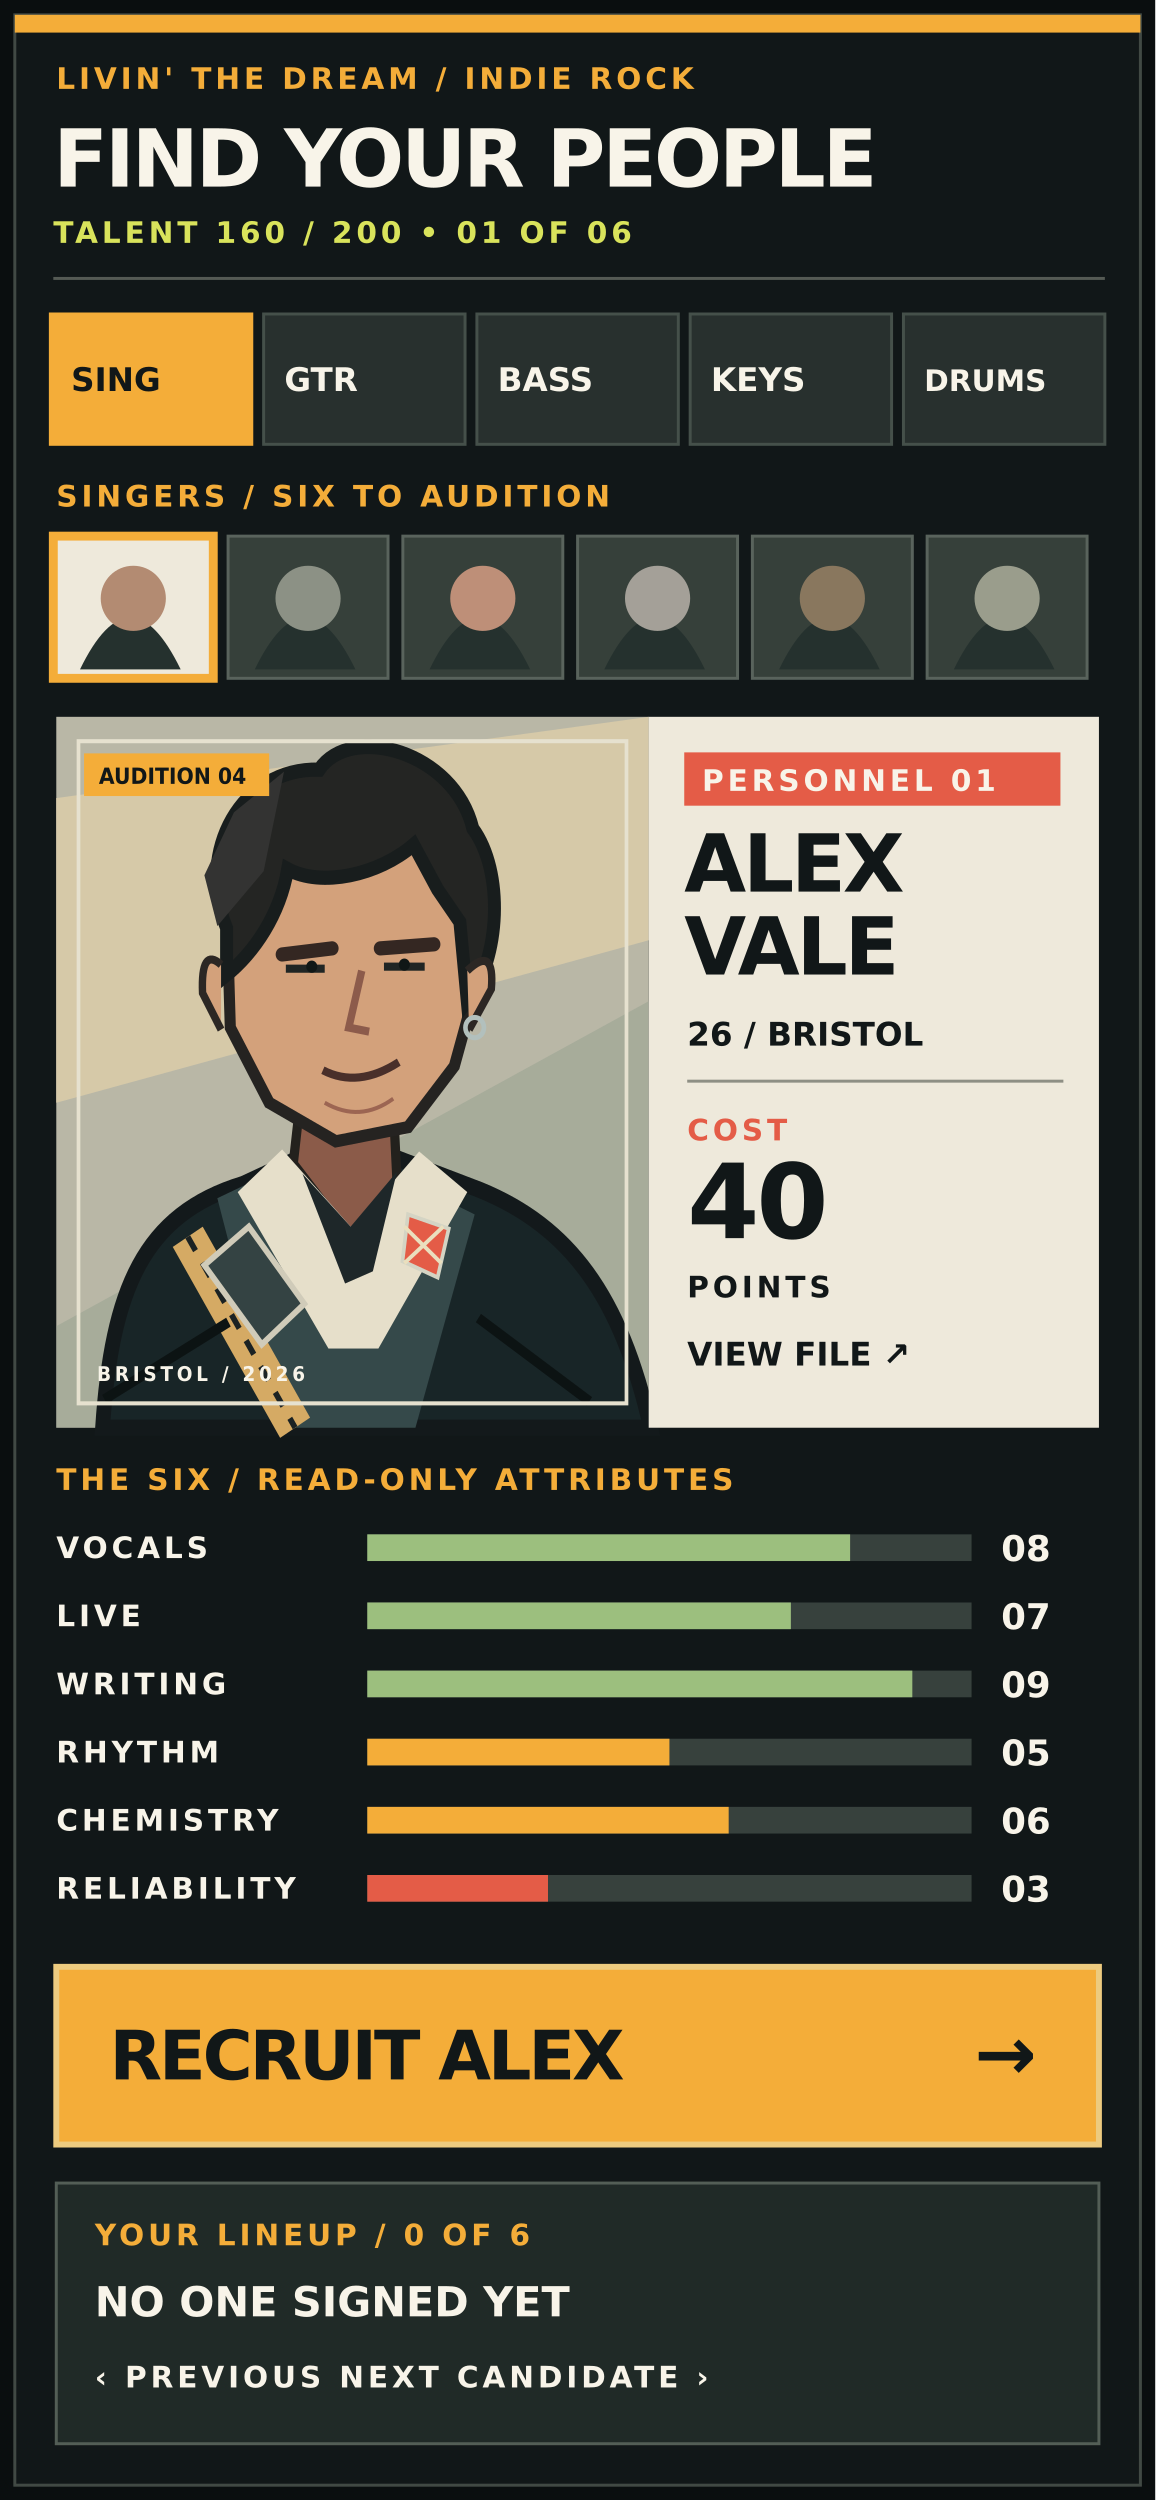
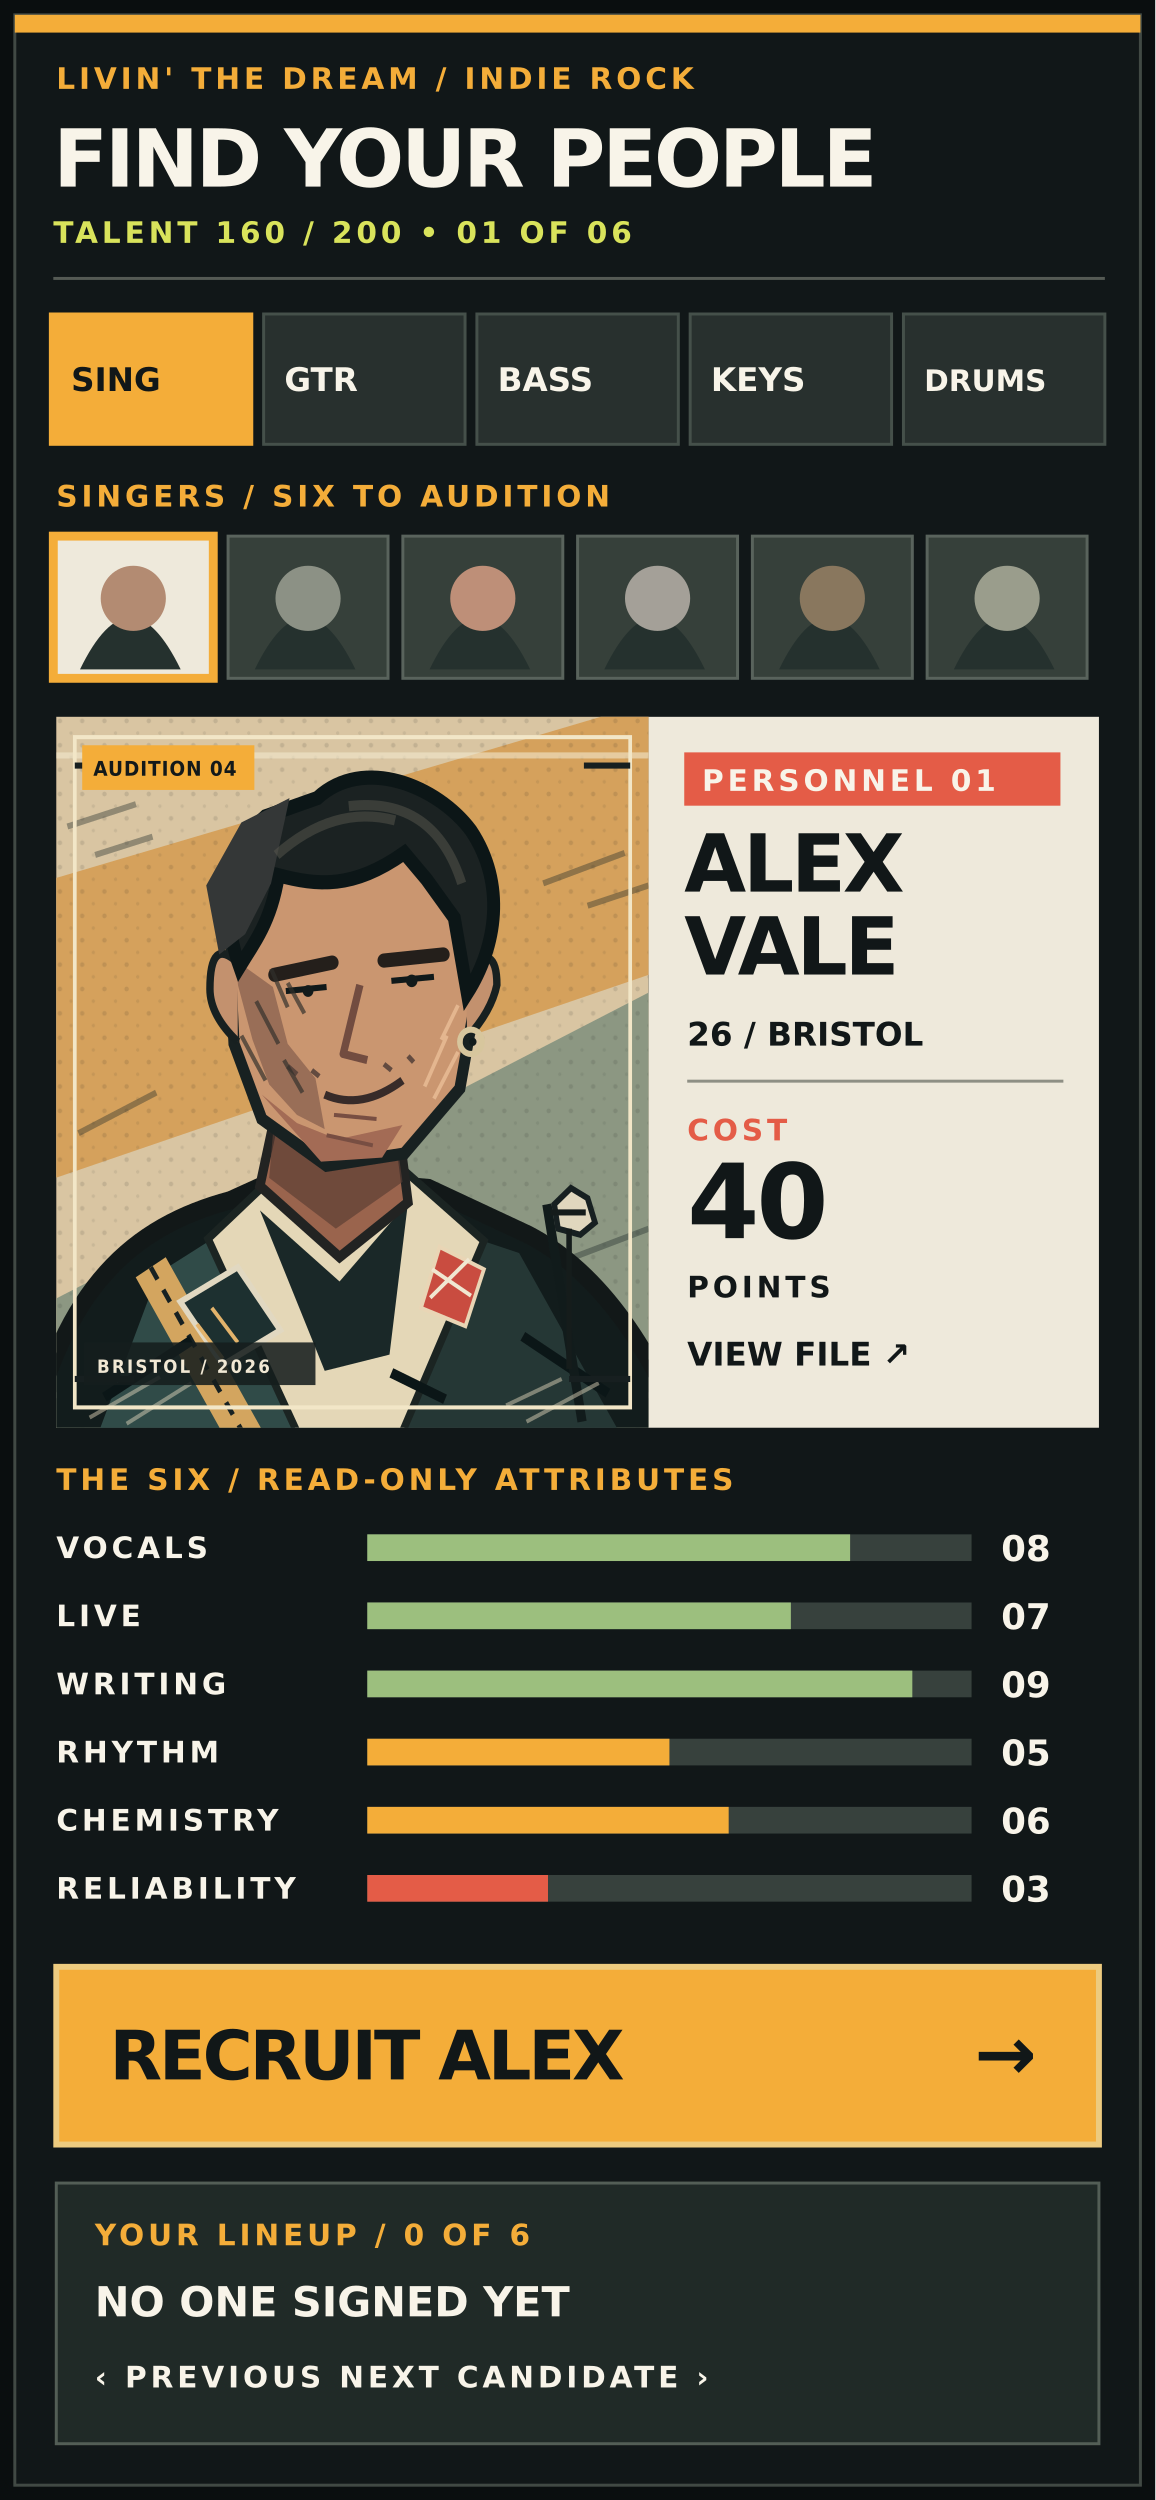
<svg xmlns="http://www.w3.org/2000/svg" width="390" height="844" viewBox="0 0 390 844" role="img" aria-label="Non-interactive BandMaster editorial art-direction concept, not Godot gameplay screenshot">
  <rect x="0" y="0" width="390" height="844" fill="#0a0e0f" />
  <rect x="5" y="5" width="380" height="834" fill="#111718" stroke="#414944" />
  <rect x="5" y="5" width="380" height="6" fill="#f4ad39" />
  <text x="19" y="30" font-family="DejaVu Sans,sans-serif" font-size="10" font-weight="800" fill="#f4ad39" letter-spacing="1.3">LIVIN' THE DREAM / INDIE ROCK</text>
  <text x="18" y="63" font-family="DejaVu Sans,sans-serif" font-size="27" font-weight="800" fill="#f8f4e9" letter-spacing="-1">FIND YOUR PEOPLE</text>
  <text x="18" y="82" font-family="DejaVu Sans,sans-serif" font-size="10" font-weight="800" fill="#d9e35b" letter-spacing="1.3">TALENT 160 / 200  •  01 OF 06</text>
  <path d="M18 94L373 94" stroke="#555a54" stroke-width="1" />
  <rect x="17" y="106" width="68" height="44" fill="#f4ad39" stroke="#f4ad39" />
  <text x="24" y="132" font-family="DejaVu Sans,sans-serif" font-size="11" font-weight="800" fill="#111718">SING</text>
  <rect x="89" y="106" width="68" height="44" fill="#28302e" stroke="#45504a" />
  <text x="96" y="132" font-family="DejaVu Sans,sans-serif" font-size="11" font-weight="800" fill="#f8f4e9">GTR</text>
  <rect x="161" y="106" width="68" height="44" fill="#28302e" stroke="#45504a" />
  <text x="168" y="132" font-family="DejaVu Sans,sans-serif" font-size="11" font-weight="800" fill="#f8f4e9">BASS</text>
  <rect x="233" y="106" width="68" height="44" fill="#28302e" stroke="#45504a" />
  <text x="240" y="132" font-family="DejaVu Sans,sans-serif" font-size="11" font-weight="800" fill="#f8f4e9">KEYS</text>
  <rect x="305" y="106" width="68" height="44" fill="#28302e" stroke="#45504a" />
  <text x="312" y="132" font-family="DejaVu Sans,sans-serif" font-size="10" font-weight="800" fill="#f8f4e9">DRUMS</text>
  <text x="19" y="171" font-family="DejaVu Sans,sans-serif" font-size="10" font-weight="800" fill="#f4ad39" letter-spacing="1.3">SINGERS / SIX TO AUDITION</text>
  <rect x="18" y="181" width="54" height="48" fill="#eee9db" stroke="#f4ad39" stroke-width="3" />
  <path d="M27 226q17 -35 34 0" fill="#25312e" />
  <circle cx="45" cy="202" r="11" fill="#b38b72" />
  <rect x="77" y="181" width="54" height="48" fill="#36403a" stroke="#59635c" stroke-width="1" />
  <path d="M86 226q17 -35 34 0" fill="#25312e" />
  <circle cx="104" cy="202" r="11" fill="#8c9185" />
  <rect x="136" y="181" width="54" height="48" fill="#36403a" stroke="#59635c" stroke-width="1" />
  <path d="M145 226q17 -35 34 0" fill="#25312e" />
  <circle cx="163" cy="202" r="11" fill="#be8f78" />
  <rect x="195" y="181" width="54" height="48" fill="#36403a" stroke="#59635c" stroke-width="1" />
  <path d="M204 226q17 -35 34 0" fill="#25312e" />
  <circle cx="222" cy="202" r="11" fill="#a4a098" />
  <rect x="254" y="181" width="54" height="48" fill="#36403a" stroke="#59635c" stroke-width="1" />
  <path d="M263 226q17 -35 34 0" fill="#25312e" />
  <circle cx="281" cy="202" r="11" fill="#89775e" />
  <rect x="313" y="181" width="54" height="48" fill="#36403a" stroke="#59635c" stroke-width="1" />
  <path d="M322 226q17 -35 34 0" fill="#25312e" />
  <circle cx="340" cy="202" r="11" fill="#9a9d8c" />
  <g transform="translate(19 242) scale(0.625 0.6857143)">
-     <rect width="320" height="350" fill="#b9b7a6" />
-     <path d="M0 40L320 0V110L0 190Z" fill="#d6c9a8" />
-     <path d="M0 300L320 140V350H0Z" fill="#8b9a88" opacity=".4" />
-     <path d="M25 350C30 282 47 245 101 230L127 219L183 217L229 233C277 251 305 285 321 350Z" fill="#182527" stroke="#13191b" stroke-width="8" />
-     <path d="M87 237L133 217L177 223L226 245L194 350L119 350Z" fill="#35494a" />
-     <path d="M128 220L134 171L181 171L184 228L159 257Z" fill="#8b5b49" stroke="#23211d" stroke-width="5" />
-     <path d="M122 213L160 252L196 214L222 234L174 311L147 311L98 234Z" fill="#e6dfca" />
-     <path d="M133 225L159 251L184 224L171 273L156 279Z" fill="#1e2729" />
-     <path d="M92 92C93 49 123 29 166 32C217 33 239 73 228 129L215 172L190 202L151 209L115 190L94 153Z" fill="#d3a17b" stroke="#252321" stroke-width="6" />
-     <path d="M92 104C75 66 100 25 142 26C159 3 215 17 225 55C242 76 240 119 222 140L218 101L206 85L193 63C174 78 143 84 125 75C121 97 107 116 92 127Z" fill="#242523" stroke="#181d1d" stroke-width="7" />
-     <path d="M87 103L80 78L96 47L123 27L112 76Z" fill="#333332" />
-     <path d="M122 117L149 114M175 114L204 112" stroke="#342722" stroke-width="7" stroke-linecap="round" />
-     <path d="M124 124L145 124M177 123L199 123" stroke="#202524" stroke-width="4" />
-     <circle cx="138" cy="123" r="3" fill="#101716" />
-     <circle cx="188" cy="122" r="3" fill="#101716" />
-     <path d="M165 125L158 153L169 155" fill="none" stroke="#8c5b4b" stroke-width="4" />
-     <path d="M144 174Q163 183 185 170" fill="none" stroke="#492f2a" stroke-width="4" />
-     <path d="M145 190Q164 200 182 188" fill="none" stroke="#9c6552" stroke-width="2" />
-     <path d="M89 122Q78 113 79 136L89 154M222 125Q237 112 235 134L223 154" fill="#d3a17b" stroke="#2c2724" stroke-width="4" />
-     <circle cx="226" cy="153" r="5" fill="none" stroke="#b2c0bd" stroke-width="2.5" />
-     <path d="M71 256L129 350" stroke="#d5aa64" stroke-width="19" />
-     <path d="M71 256L129 350" stroke="#1b2223" stroke-width="3" stroke-dasharray="8 7" />
-     <path d="M80 270L104 251L134 289L111 309Z" fill="#344343" stroke="#d0cbb9" stroke-width="3" />
-     <path d="M190 245L212 252L206 276L187 268Z" fill="#e45c47" stroke="#d4d4c4" stroke-width="2" />
-     <path d="M188 251L208 269M209 251L188 269" stroke="#eadfbe" stroke-width="2" />
-     <path d="M26 336L93 298M228 296L288 337" stroke="#0c1313" stroke-width="5" />
-     <rect x="12" y="12" width="296" height="326" fill="none" stroke="#e6e1cf" stroke-width="2" />
-     <rect x="15" y="18" width="100" height="21" fill="#f4ad39" />
-     <text x="23" y="33" font-family="DejaVu Sans,sans-serif" font-size="11" font-weight="800" fill="#111718">AUDITION 04</text>
-     <text x="22" y="327" font-family="DejaVu Sans,sans-serif" font-size="10" font-weight="800" fill="#f8f4e9" letter-spacing="2">BRISTOL / 2026</text>
+     <svg width="320" height="350" viewBox="0 0 320 350" role="img" aria-label="Original layered gig-zine illustration study, not a photograph or approved production character">
+       <defs>
+         <clipPath id="crop">
+           <rect width="320" height="350" />
+         </clipPath>
+         <pattern id="screen" width="12" height="12" patternUnits="userSpaceOnUse">
+           <circle cx="2" cy="2" r="1.2" fill="#151d1d" opacity=".22" />
+           <circle cx="8" cy="8" r=".9" fill="#151d1d" opacity=".16" />
+         </pattern>
+       </defs>
+       <g clip-path="url(#crop)">
+         <rect width="320" height="350" fill="#d9c5a2" />
+         <path d="M-10 82L320 -7V127L-10 230Z" fill="#d5a15c" />
+         <path d="M-12 292L330 131V360H-12Z" fill="#8c9782" />
+         <rect width="320" height="350" fill="url(#screen)" opacity=".52" />
+         <path d="M0 19L320 19M0 334L320 334" stroke="#f1e8cd" stroke-width="3" opacity=".6" />
+         <path d="M6 54l37 -11m-22 25l31 -9m211 23l44 -15m-20 26l33 -10M12 205l42 -20m217 84l49 -17" stroke="#1c2827" stroke-width="3" opacity=".38" />
+         <path d="M-15 357C4 281 41 251 94 238L123 226L201 232L255 255C295 274 323 314 342 360Z" fill="#121c1c" stroke="#121818" stroke-width="9" />
+         <path d="M23 352L55 274L100 248L145 269L160 353Z" fill="#304b48" />
+         <path d="M166 353L194 247L250 264L304 352Z" fill="#253735" />
+         <path d="M82 257L120 224L155 249L190 225L231 258L187 352L130 352Z" fill="#e4d7b7" stroke="#1b2422" stroke-width="4" />
+         <path d="M110 243L153 278L190 239L180 314L145 322Z" fill="#1a2828" />
+         <path d="M110 231L121 184L182 181L190 239L153 266Z" fill="#9a644d" stroke="#222322" stroke-width="5" />
+         <path d="M118 195L154 219L182 196L187 229L151 252L115 227Z" fill="#5b3d33" opacity=".68" />
+         <path d="M94 122C95 69 127 51 171 55C214 56 233 92 225 147L218 183L188 215L146 221L111 198L96 161Z" fill="#ca9670" stroke="#182121" stroke-width="6" />
+         <path d="M94 118L106 159L115 181L130 196L145 203L140 178L125 161L117 133Z" fill="#825b4b" opacity=".68" />
+         <path d="M111 186L130 200L152 208L187 201L176 217L143 219Z" fill="#a36b55" />
+         <path d="M98 121Q83 108 83 134Q83 147 98 160M221 124Q238 110 238 132Q235 145 222 158" fill="#c3916e" stroke="#172020" stroke-width="4" />
+         <path d="M99 123C87 92 95 64 113 49L141 40C166 19 206 34 224 56C243 82 238 113 222 136L215 99L200 80L188 67C160 85 141 83 120 78C116 101 107 111 99 123Z" fill="#1b2222" stroke="#0c1617" stroke-width="7" />
+         <path d="M88 117L81 83L100 52L126 40L116 82L102 107Z" fill="#343737" />
+         <path d="M119 68Q150 43 183 51M158 44Q204 39 219 82" fill="none" stroke="#5b5a50" stroke-width="5" opacity=".48" />
+         <path d="M118 127L149 121M177 120L209 117" stroke="#241f1b" stroke-width="7" stroke-linecap="round" />
+         <path d="M124 135L146 133M181 130L204 128" stroke="#10191a" stroke-width="3" />
+         <circle cx="136" cy="135" r="2.9" fill="#131b1b" />
+         <circle cx="192" cy="130" r="3.1" fill="#131b1b" />
+         <path d="M164 132L155 166L168 169" stroke="#724c40" stroke-width="4" fill="none" stroke-linejoin="round" />
+         <path d="M145 186Q165 194 187 179" stroke="#372b29" stroke-width="4" fill="none" />
+         <path d="M150 196L173 198M146 206L171 211" stroke="#784e42" stroke-width="2" />
+         <path d="M125 172l5 4m8 -2l4 3m35 -6l4 3m9 -7l3 3" stroke="#513e37" stroke-width="2.5" opacity=".85" />
+         <path d="M100 157l13 22m-5 -39l12 21m-4 -37l9 19m-2 26l10 16m-8 -54l9 15" stroke="#302f2a" stroke-width="2.2" opacity=".68" />
+         <path d="M211 157l-12 25m18 -17l-13 23m13 -46l-9 17" stroke="#f1c7a0" stroke-width="2" opacity=".65" />
+         <circle cx="224" cy="160" r="6" fill="none" stroke="#d7c69d" stroke-width="3" />
+         <circle cx="225" cy="160" r="2" fill="#111b1c" />
+         <path d="M51 271L103 356" stroke="#d3a55f" stroke-width="19" />
+         <path d="M51 271L103 356" stroke="#172122" stroke-width="2.5" stroke-dasharray="7 6" />
+         <path d="M67 288l31 -17l23 31l-31 17Z" fill="#1d3030" stroke="#e1d8c1" stroke-width="3" />
+         <path d="M84 291l14 17m-22 -9l14 17" stroke="#e3b36b" stroke-width="2" />
+         <path d="M207 261l24 11l-10 28l-24 -9Z" fill="#c94c40" stroke="#e9d5b5" stroke-width="2" />
+         <path d="M203 272l21 13m-1 -18l-21 19" stroke="#f0e7d1" stroke-width="2" />
+         <path d="M26 335l47 -28m179 -2l46 28M181 323l29 13" stroke="#0b1617" stroke-width="5" />
+         <path d="M265 240L284 347" stroke="#111b1b" stroke-width="5" />
+         <path d="M269 240L278 232L287 237L291 249L283 255L271 252Z" fill="#e0d7be" stroke="#172021" stroke-width="3" />
+         <path d="M267 244l19 0M277 252l0 69" stroke="#151c1b" stroke-width="3" />
+         <path d="M18 345L56 325M38 348L73 328M243 339l30 -13M254 347l39 -19" stroke="#eee1c4" stroke-width="2" opacity=".45" />
+         <path d="M10 10H310V340H10Z" fill="none" stroke="#f2e6c7" stroke-width="2" />
+         <path d="M10 24H36M285 24H310M10 326H42M277 326H310" stroke="#171f20" stroke-width="3" />
+         <rect x="14" y="14" width="93" height="22" fill="#f4ad39" />
+         <text x="20" y="29" font-family="DejaVu Sans,sans-serif" font-size="10" font-weight="800" fill="#13191a" letter-spacing=".5">AUDITION 04</text>
+         <rect x="15" y="308" width="125" height="21" fill="#151d1d" opacity=".87" />
+         <text x="22" y="323" font-family="DejaVu Sans,sans-serif" font-size="9" font-weight="800" fill="#f1e8d4" letter-spacing="1.2">BRISTOL / 2026</text>
+       </g>
+     </svg>
  </g>
  <rect x="219" y="242" width="152" height="240" fill="#eee9db" />
  <rect x="231" y="254" width="127" height="18" fill="#e45c47" />
  <text x="237" y="267" font-family="DejaVu Sans,sans-serif" font-size="10" font-weight="800" fill="#f8f4e9" letter-spacing="1.3">PERSONNEL 01</text>
  <text x="231" y="301" font-family="DejaVu Sans,sans-serif" font-size="27" font-weight="800" fill="#111718" letter-spacing="-1">ALEX</text>
  <text x="231" y="329" font-family="DejaVu Sans,sans-serif" font-size="27" font-weight="800" fill="#111718" letter-spacing="-1">VALE</text>
  <text x="232" y="353" font-family="DejaVu Sans,sans-serif" font-size="11" font-weight="700" fill="#111718">26 / BRISTOL</text>
  <path d="M232 365L359 365" stroke="#8e8f84" stroke-width="1" />
  <text x="232" y="385" font-family="DejaVu Sans,sans-serif" font-size="10" font-weight="800" fill="#e45c47" letter-spacing="1.3">COST</text>
  <text x="232" y="418" font-family="DejaVu Sans,sans-serif" font-size="35" font-weight="800" fill="#111718" letter-spacing="-1">40</text>
  <text x="232" y="438" font-family="DejaVu Sans,sans-serif" font-size="10" font-weight="800" fill="#111718" letter-spacing="1.3">POINTS</text>
  <text x="232" y="461" font-family="DejaVu Sans,sans-serif" font-size="11" font-weight="800" fill="#111718">VIEW FILE ↗</text>
  <text x="19" y="503" font-family="DejaVu Sans,sans-serif" font-size="10" font-weight="800" fill="#f4ad39" letter-spacing="1.3">THE SIX / READ-ONLY ATTRIBUTES</text>
  <text x="19" y="526" font-family="DejaVu Sans,sans-serif" font-size="10" font-weight="800" fill="#f8f4e9" letter-spacing="1.3">VOCALS</text>
  <rect x="124" y="518" width="204" height="9" fill="#37413d" />
  <rect x="124" y="518" width="163" height="9" fill="#9cbf7e" />
  <text x="338" y="527" font-family="DejaVu Sans,sans-serif" font-size="12" font-weight="800" fill="#f8f4e9">08</text>
  <text x="19" y="549" font-family="DejaVu Sans,sans-serif" font-size="10" font-weight="800" fill="#f8f4e9" letter-spacing="1.3">LIVE</text>
  <rect x="124" y="541" width="204" height="9" fill="#37413d" />
  <rect x="124" y="541" width="143" height="9" fill="#9cbf7e" />
  <text x="338" y="550" font-family="DejaVu Sans,sans-serif" font-size="12" font-weight="800" fill="#f8f4e9">07</text>
  <text x="19" y="572" font-family="DejaVu Sans,sans-serif" font-size="10" font-weight="800" fill="#f8f4e9" letter-spacing="1.3">WRITING</text>
  <rect x="124" y="564" width="204" height="9" fill="#37413d" />
  <rect x="124" y="564" width="184" height="9" fill="#9cbf7e" />
  <text x="338" y="573" font-family="DejaVu Sans,sans-serif" font-size="12" font-weight="800" fill="#f8f4e9">09</text>
  <text x="19" y="595" font-family="DejaVu Sans,sans-serif" font-size="10" font-weight="800" fill="#f8f4e9" letter-spacing="1.3">RHYTHM</text>
  <rect x="124" y="587" width="204" height="9" fill="#37413d" />
  <rect x="124" y="587" width="102" height="9" fill="#f4ad39" />
  <text x="338" y="596" font-family="DejaVu Sans,sans-serif" font-size="12" font-weight="800" fill="#f8f4e9">05</text>
  <text x="19" y="618" font-family="DejaVu Sans,sans-serif" font-size="10" font-weight="800" fill="#f8f4e9" letter-spacing="1.3">CHEMISTRY</text>
  <rect x="124" y="610" width="204" height="9" fill="#37413d" />
  <rect x="124" y="610" width="122" height="9" fill="#f4ad39" />
  <text x="338" y="619" font-family="DejaVu Sans,sans-serif" font-size="12" font-weight="800" fill="#f8f4e9">06</text>
  <text x="19" y="641" font-family="DejaVu Sans,sans-serif" font-size="10" font-weight="800" fill="#f8f4e9" letter-spacing="1.3">RELIABILITY</text>
  <rect x="124" y="633" width="204" height="9" fill="#37413d" />
  <rect x="124" y="633" width="61" height="9" fill="#e45c47" />
  <text x="338" y="642" font-family="DejaVu Sans,sans-serif" font-size="12" font-weight="800" fill="#f8f4e9">03</text>
  <rect x="19" y="664" width="352" height="60" fill="#f4ad39" stroke="#edcb7f" stroke-width="2" />
  <text x="37" y="702" font-family="DejaVu Sans,sans-serif" font-size="23" font-weight="800" fill="#111718" letter-spacing="-1">RECRUIT ALEX</text>
  <text x="329" y="702" font-family="DejaVu Sans,sans-serif" font-size="25" font-weight="800" fill="#111718" letter-spacing="-1">→</text>
  <rect x="19" y="737" width="352" height="88" fill="#202a27" stroke="#535e56" />
  <text x="32" y="758" font-family="DejaVu Sans,sans-serif" font-size="10" font-weight="800" fill="#f4ad39" letter-spacing="1.3">YOUR LINEUP / 0 OF 6</text>
  <text x="32" y="782" font-family="DejaVu Sans,sans-serif" font-size="14" font-weight="800" fill="#f8f4e9">NO ONE SIGNED YET</text>
  <text x="32" y="806" font-family="DejaVu Sans,sans-serif" font-size="10" font-weight="800" fill="#f8f4e9" letter-spacing="1.3">‹ PREVIOUS    NEXT CANDIDATE ›</text>
</svg>
